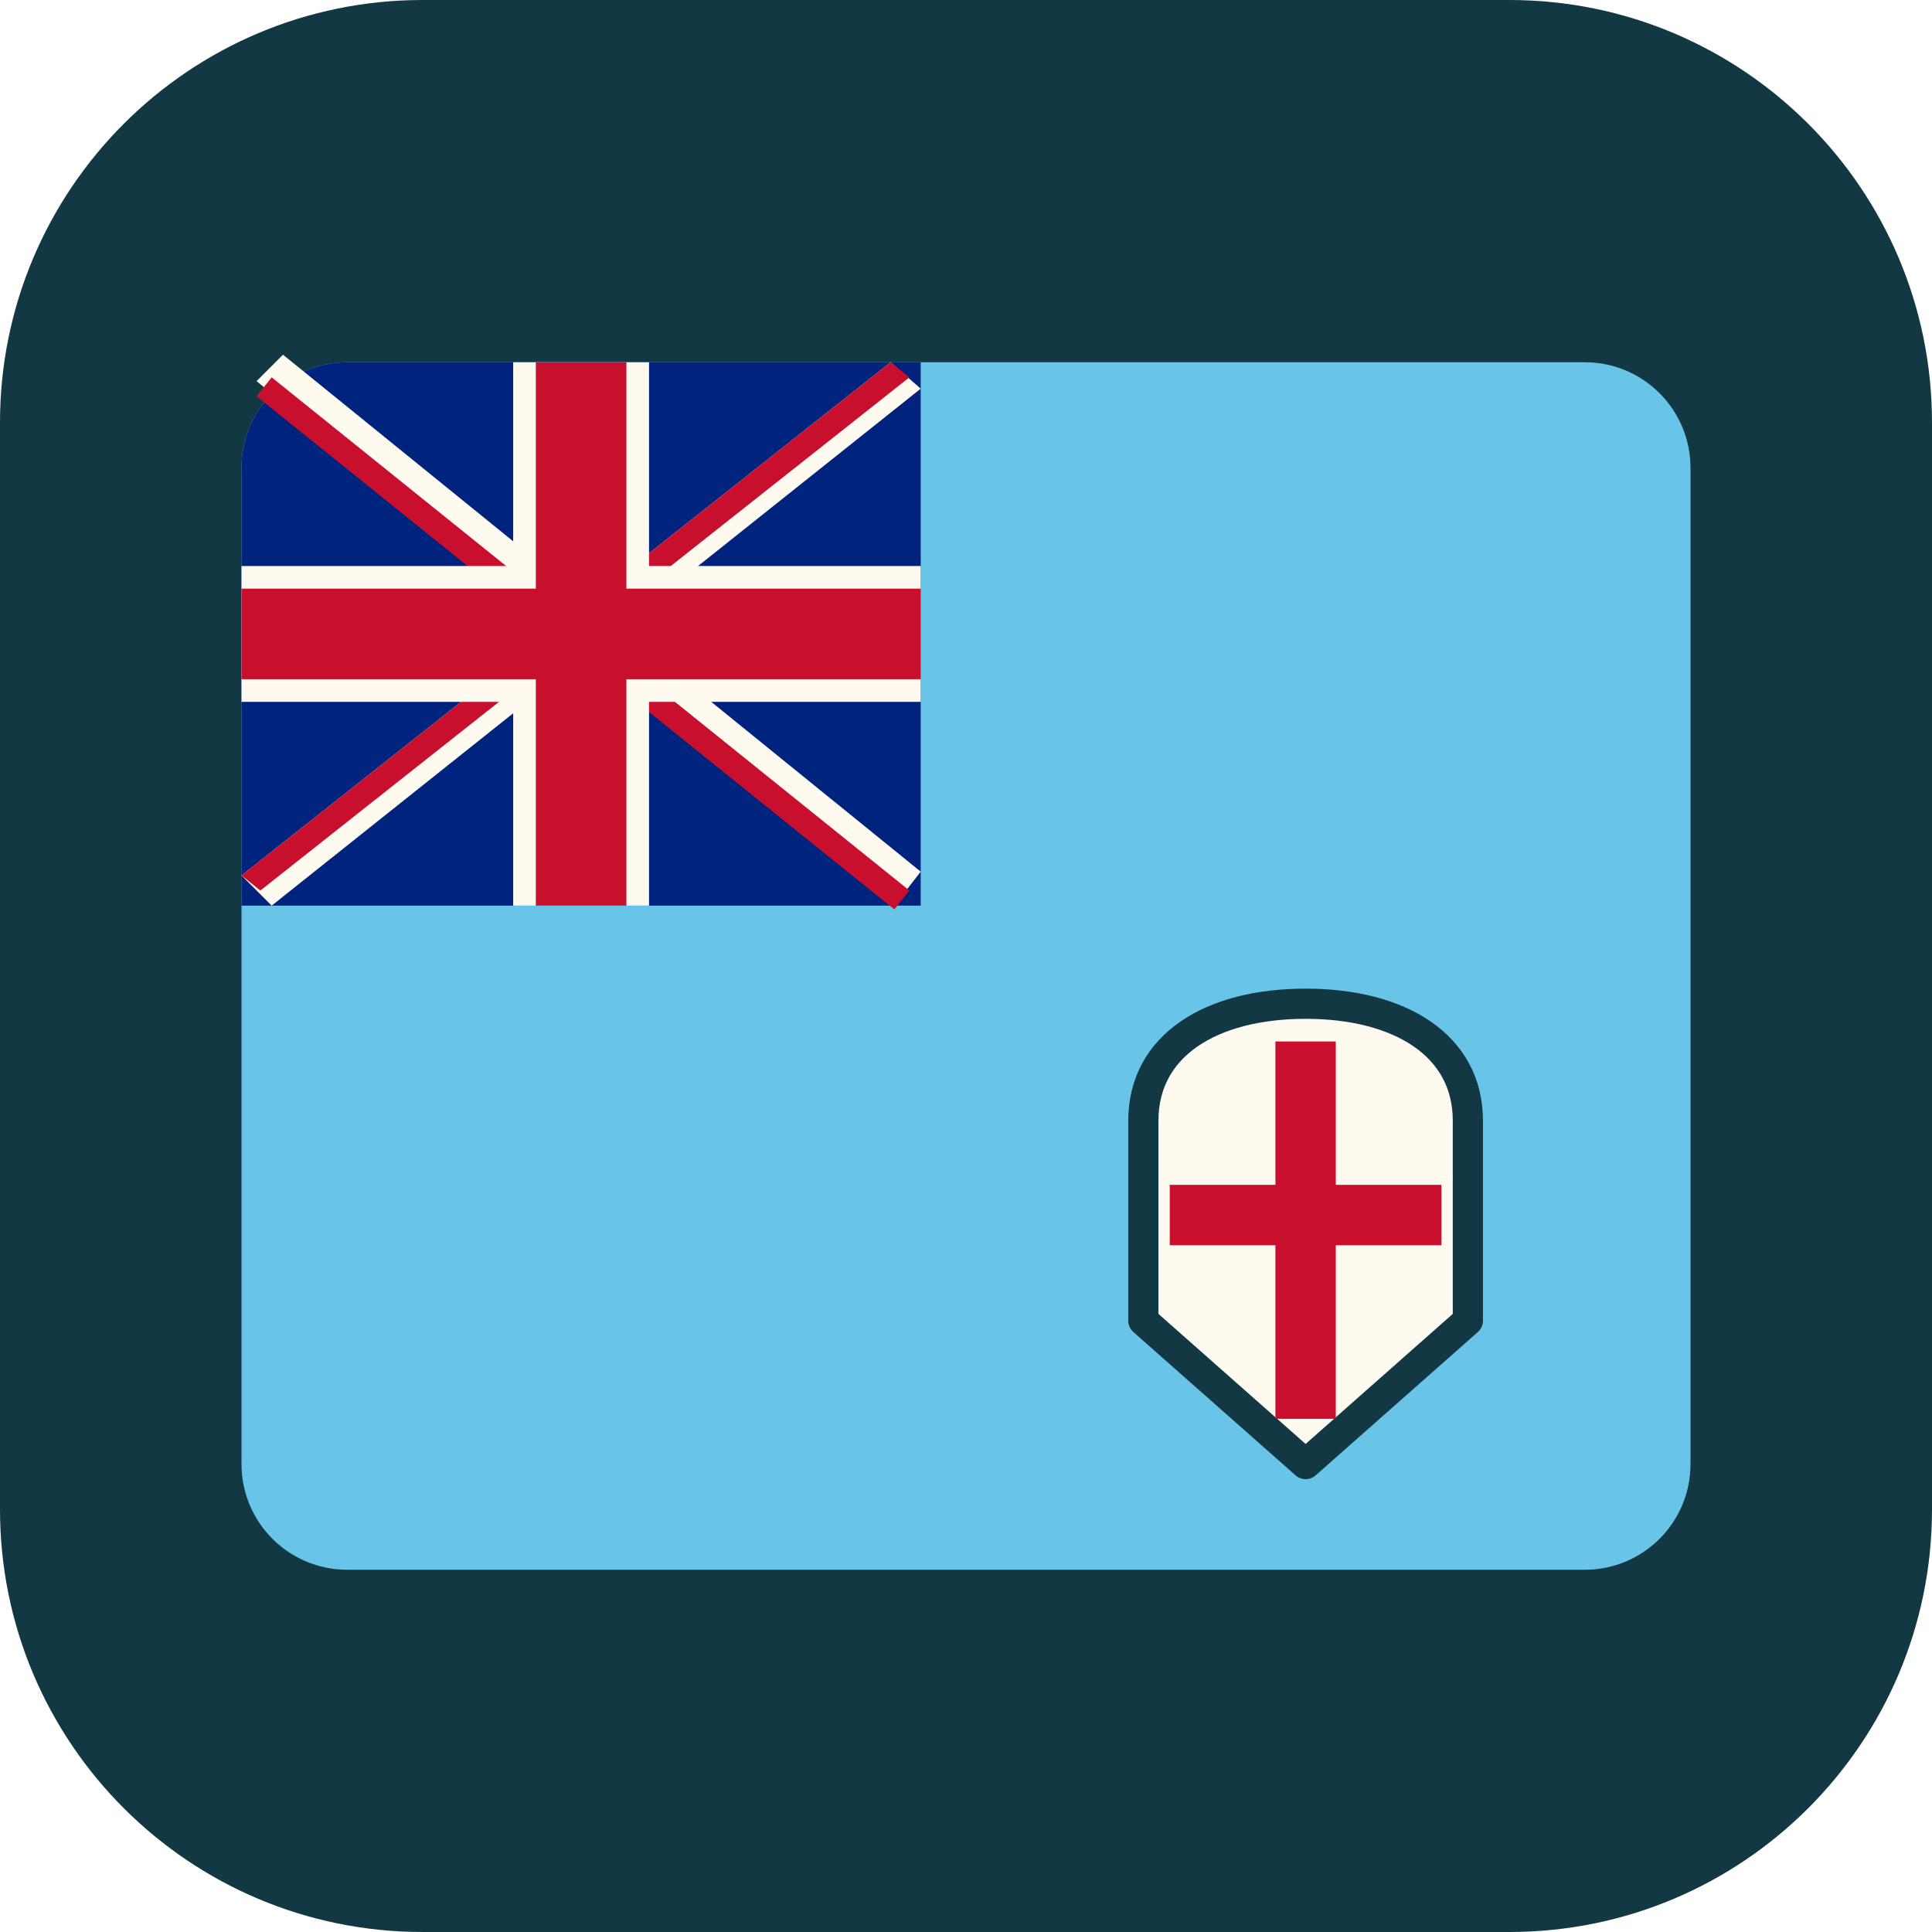
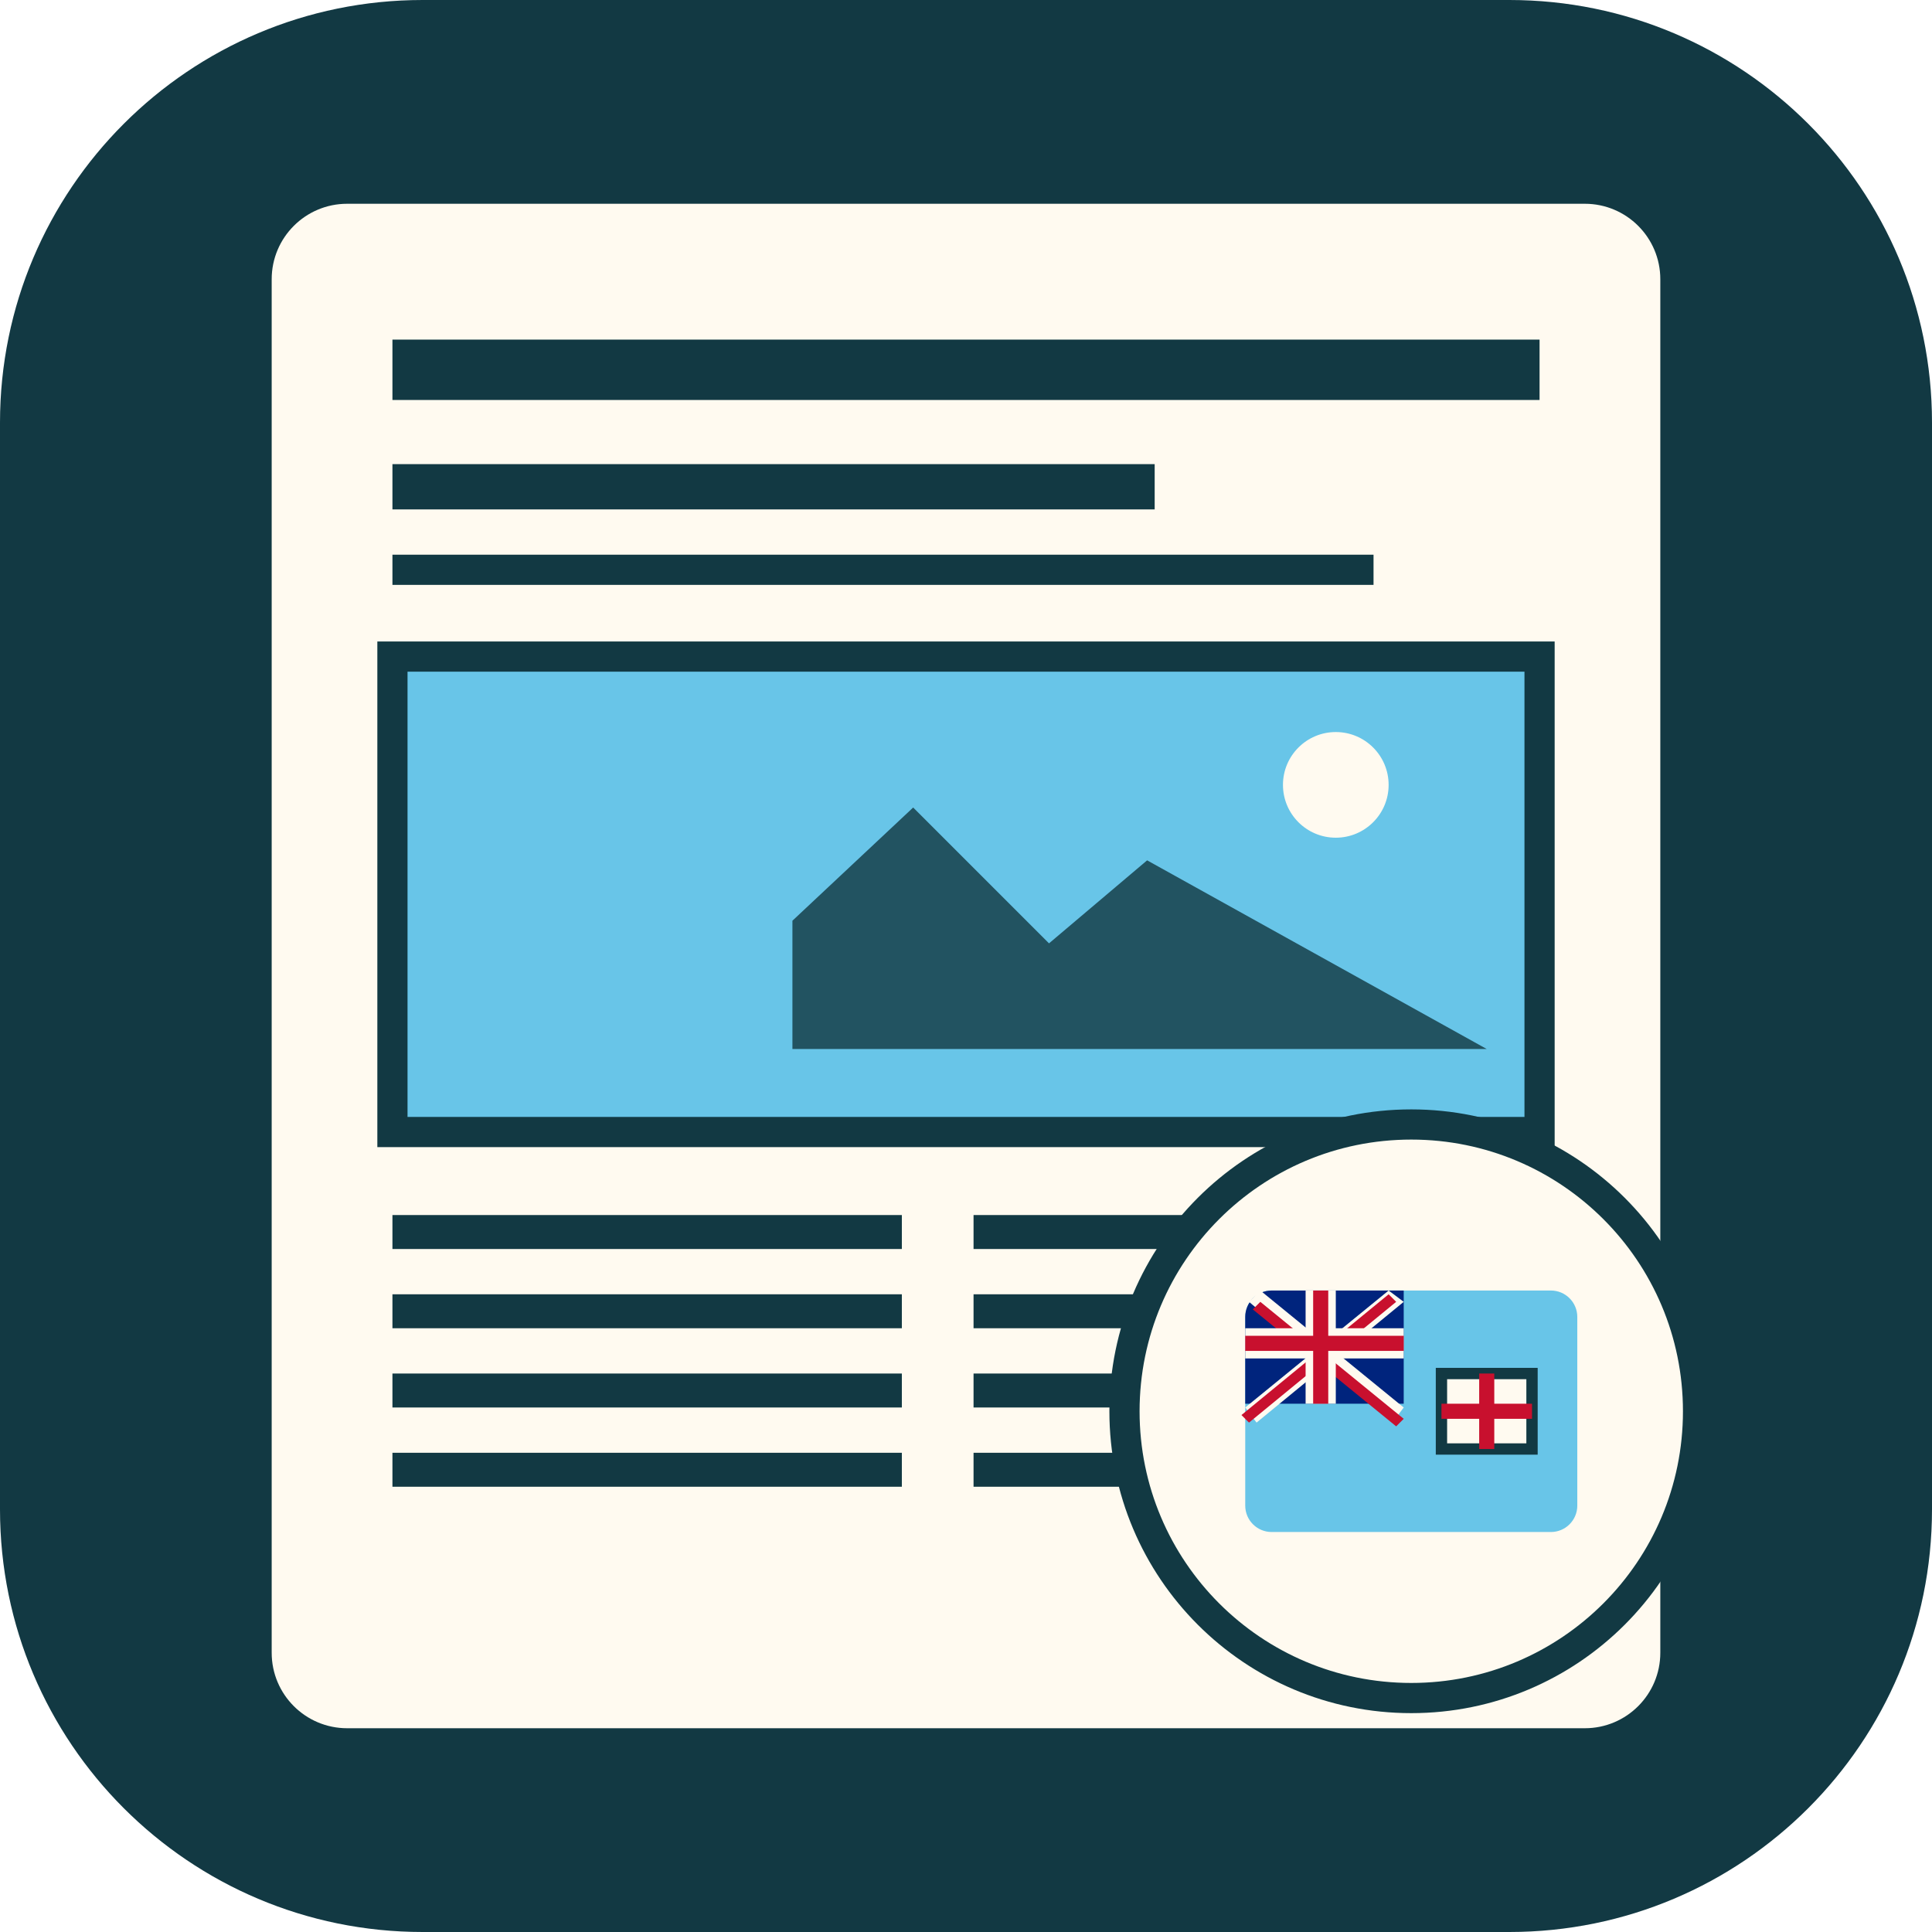
<svg xmlns="http://www.w3.org/2000/svg" viewBox="0 0 512 512">
  <rect width="512" height="512" rx="112" fill="#123943" />
-   <rect x="64" y="96" width="384" height="320" rx="28" fill="#68c5e8" />
-   <path d="M64 124a28 28 0 0 1 28-28h152v144H64z" fill="#00247d" />
-   <path d="m68 101 7-7 169 137-7 9zm168-5 8 7L72 240l-8-8z" fill="#fffaf0" />
-   <path d="m68 105 4-5 169 136-4 5zm168-9 5 4L69 236l-5-4z" fill="#c8102e" />
-   <path d="M64 150h180v36H64zM136 96h36v144h-36z" fill="#fffaf0" />
-   <path d="M64 156h180v24H64zM142 96h24v144h-24z" fill="#c8102e" />
-   <path d="M346 266c-25 0-43 11-43 31v53l43 38 43-38v-53c0-20-18-31-43-31Z" fill="#fffaf0" stroke="#123943" stroke-width="8" stroke-linejoin="round" />
-   <path d="M346 276v100m-36-54h72" fill="none" stroke="#c8102e" stroke-width="16" />
+   <rect x="72" y="54" width="368" height="404" rx="20" fill="#fffaf0" />
+   <path d="M104 90h304v16H104z" fill="#123943" />
+   <path d="M104 123h202v12H104zm0 24h260v8H104z" fill="#123943" />
+   <path d="M104 174h304v126H104z" fill="#68c5e8" />
+   <path d="M104 174h304v126H104z" fill="none" stroke="#123943" stroke-width="8" />
+   <path d="M118 278h92v-34l32-30 36 36 26-22 90 50z" fill="#123943" opacity=".82" />
+   <circle cx="354" cy="208" r="14" fill="#fffaf0" />
+   <path d="M104 322h135v9H104zm0 21h135v9H104zm0 21h135v9H104zm0 21h135v9H104zM258 322h150v9H258zm0 21h150v9H258zm0 21h150v9H258zm0 21h150v9H258z" fill="#123943" />
+   <circle cx="374" cy="374" r="76" fill="#fffaf0" stroke="#123943" stroke-width="8" />
+   <rect x="330" y="342" width="88" height="64" rx="7" fill="#68c5e8" />
+   <path d="M330 349a7 7 0 0 1 7-7h35v30h-42z" fill="#00247d" />
+   <path d="m331 345 3-3 38 31-3 4zm37-3 4 3-39 32-3-4" fill="#fffaf0" />
+   <path d="m332 347 2-2 38 31-2 2zm36-4 2 2-39 32-2-2" fill="#c8102e" />
+   <path d="M330 352h42v8h-42zm16-10h8v30h-8z" fill="#fffaf0" />
+   <path d="M330 354h42v4h-42zm18-12h4v30h-4z" fill="#c8102e" />
+   <path d="M382 364h24v20h-24z" fill="#fffaf0" stroke="#123943" stroke-width="3" />
+   <path d="M394 364v20m-12-10h24" fill="none" stroke="#c8102e" stroke-width="4" />
</svg>
